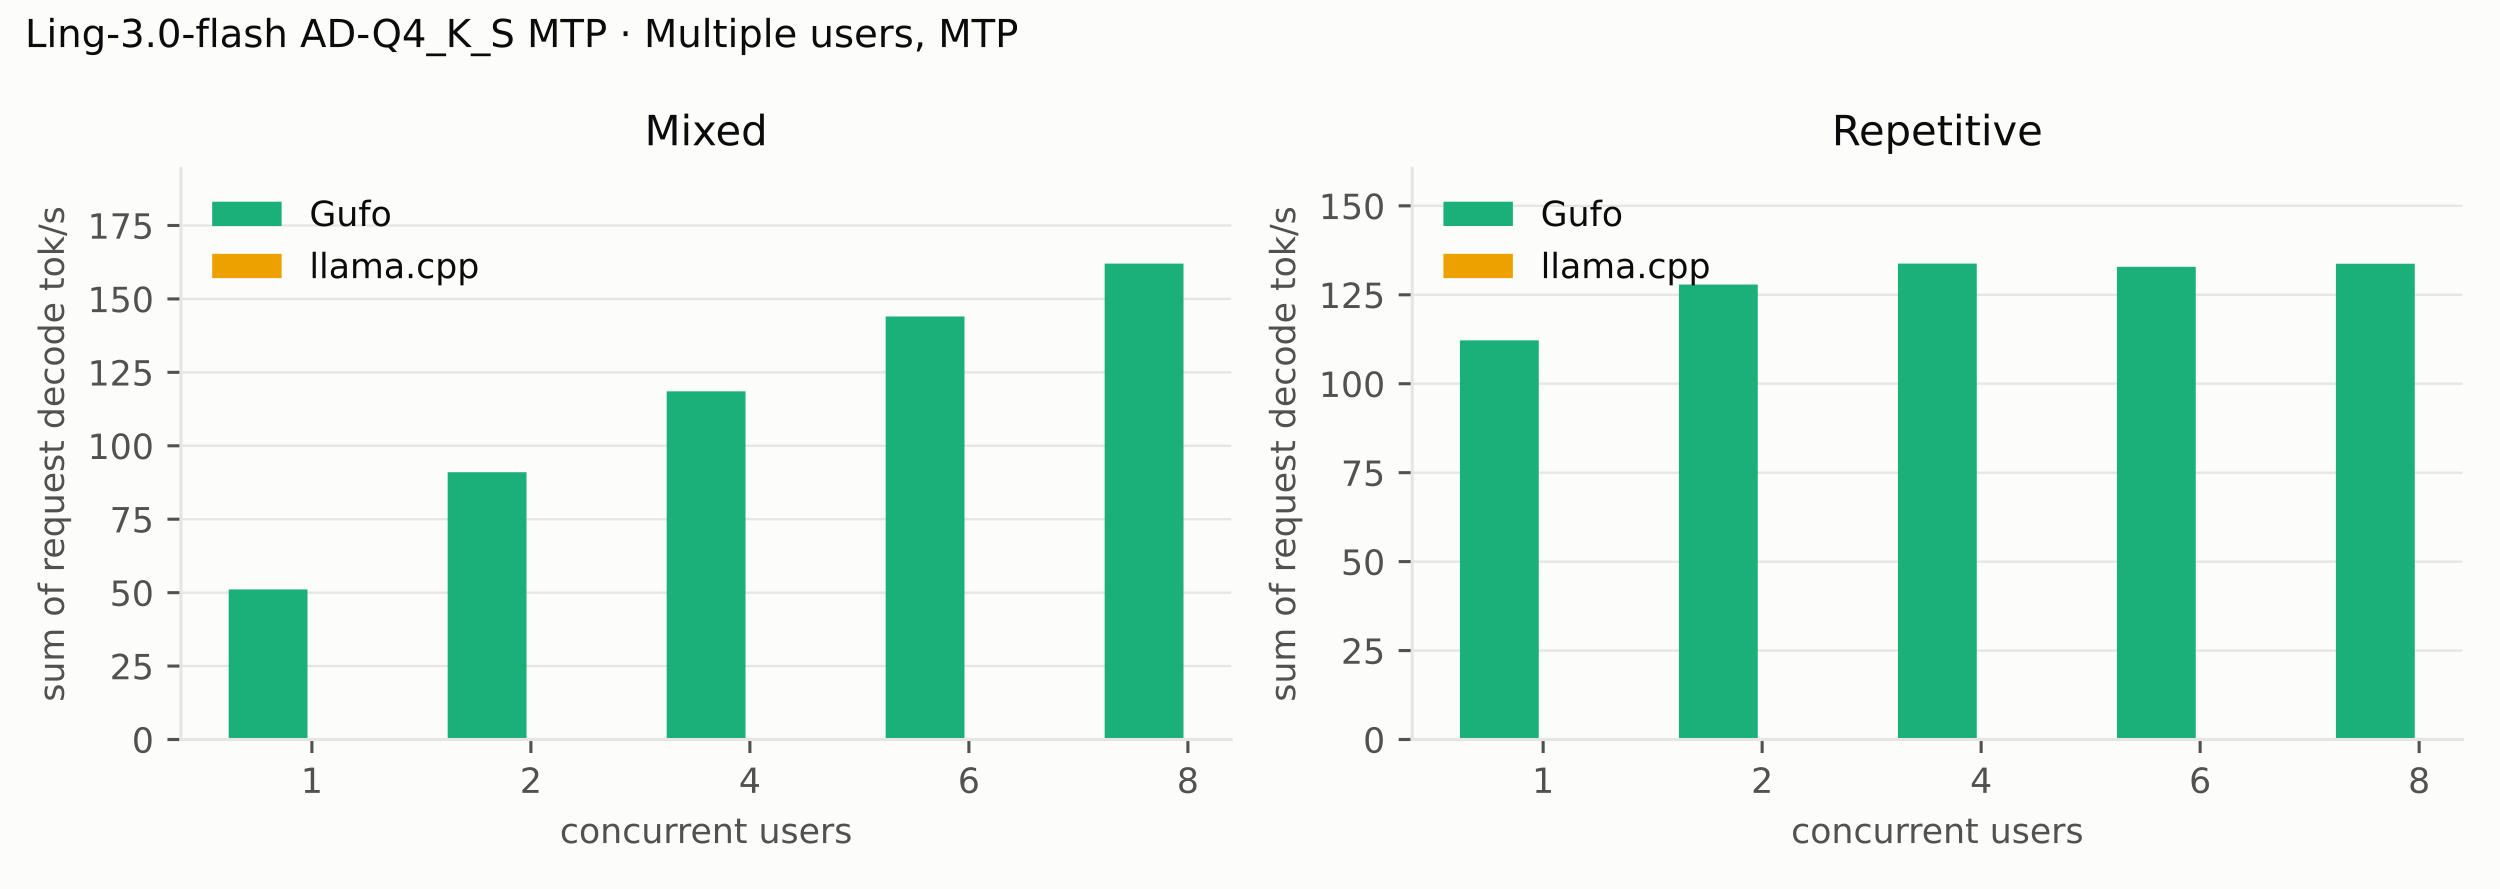
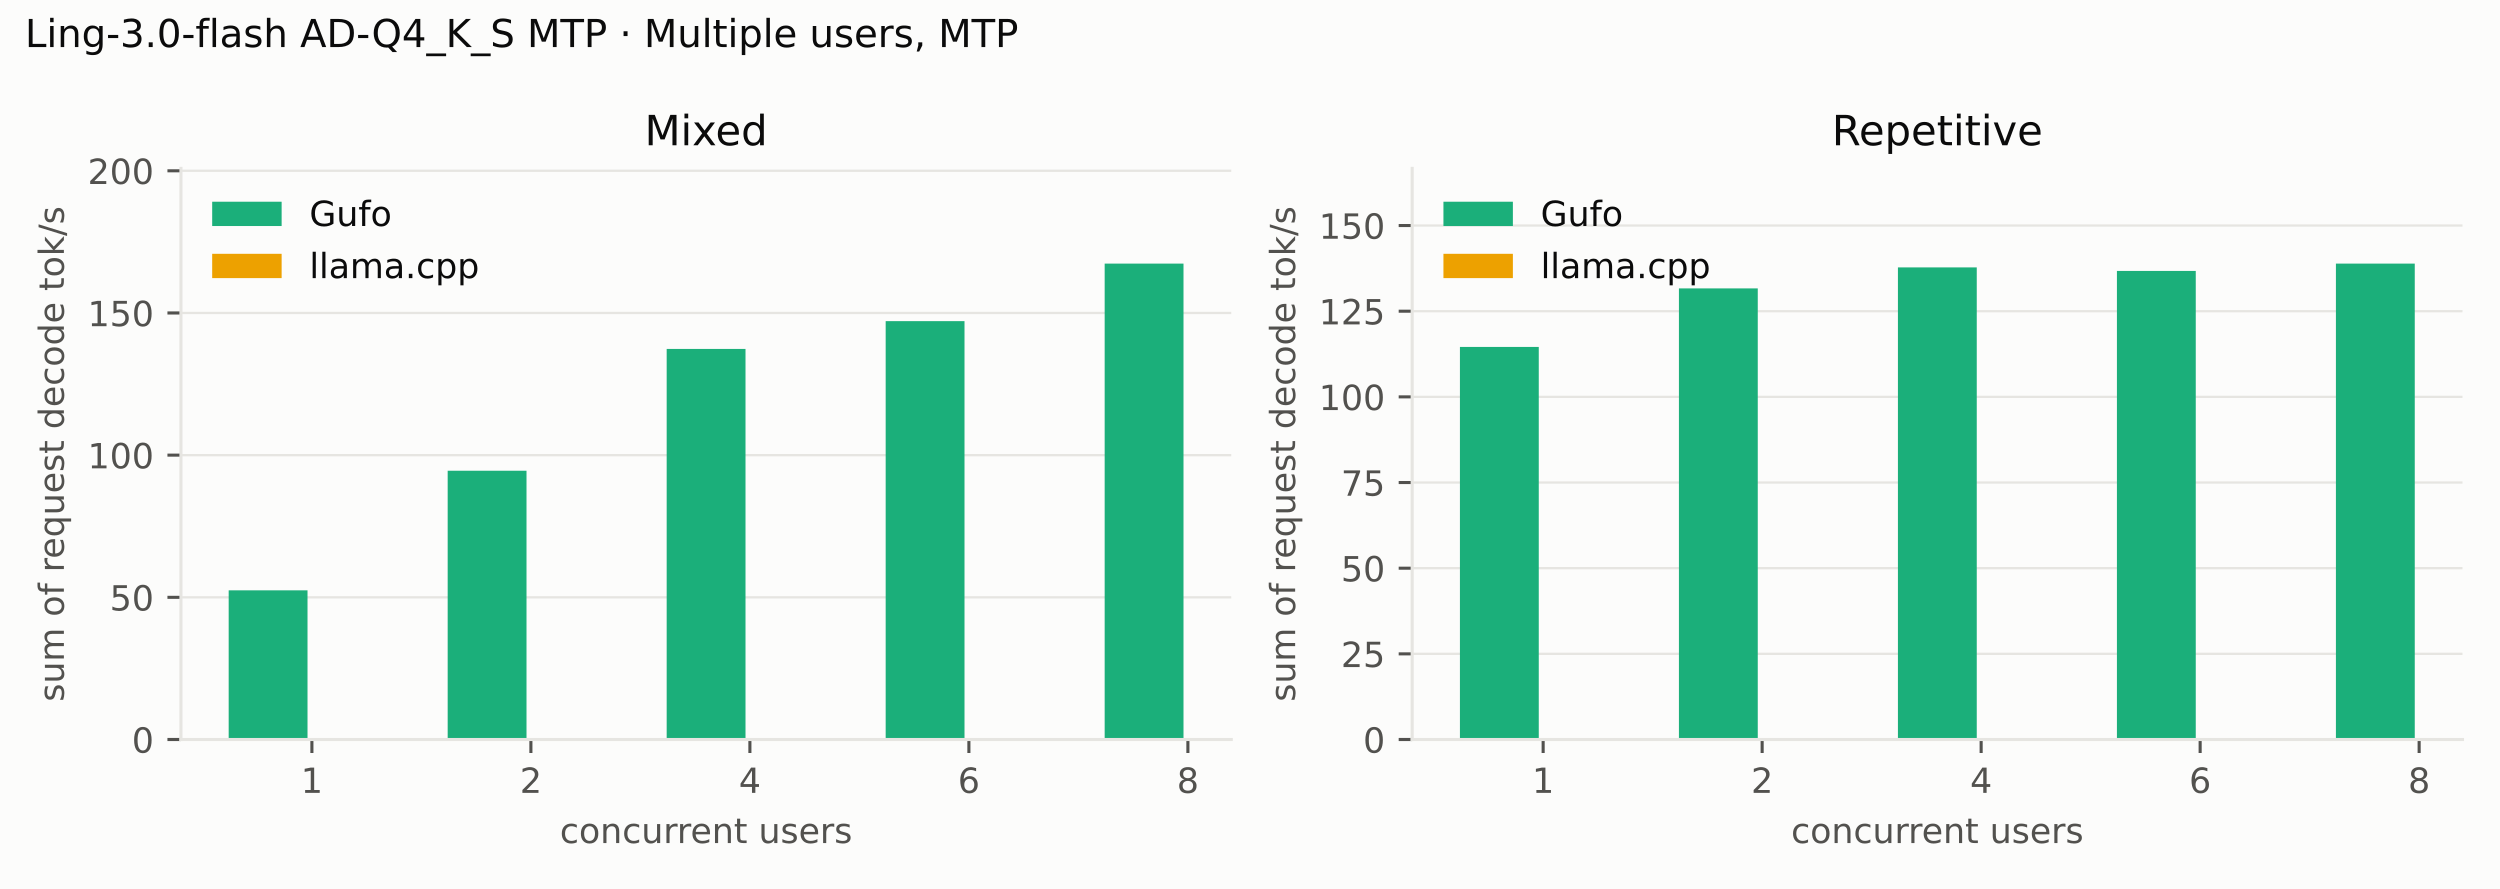
<svg xmlns="http://www.w3.org/2000/svg" xmlns:xlink="http://www.w3.org/1999/xlink" width="648pt" height="230.4pt" viewBox="0 0 648 230.4" version="1.1">
  <defs>
    <style type="text/css">*{stroke-linejoin: round; stroke-linecap: butt}</style>
  </defs>
  <g id="figure_1">
    <g id="patch_1">
      <path d="M 0 230.4 L 648 230.4 L 648 0 L 0 0 z " style="fill: #fcfcfb" />
    </g>
    <g id="axes_1">
      <g id="patch_2">
        <path d="M 46.899 191.68 L 319.14 191.68 L 319.14 43.647 L 46.899 43.647 z " style="fill: #fcfcfb" />
      </g>
      <g id="matplotlib.axis_1">
        <g id="xtick_1">
          <g id="line2d_1">
            <defs>
              <path id="m1ebf051f68" d="M 0 0 L 0 3.5 " style="stroke: #52514e; stroke-width: 0.8" />
            </defs>
            <g>
              <use xlink:href="#m1ebf051f68" x="80.844" y="191.68" style="fill: #52514e; stroke: #52514e; stroke-width: 0.8" />
            </g>
          </g>
          <g id="text_1">
            <text style="font-size: 9px; font-family: 'DejaVu Sans', 'Bitstream Vera Sans', 'Computer Modern Sans Serif', 'Lucida Grande', 'Verdana', 'Geneva', 'Lucid', 'Arial', 'Helvetica', 'Avant Garde', sans-serif; text-anchor: middle; fill: #52514e" x="80.844" y="205.518" transform="rotate(-0 80.84437 205.5179)">1</text>
          </g>
        </g>
        <g id="xtick_2">
          <g id="line2d_2">
            <g>
              <use xlink:href="#m1ebf051f68" x="137.608" y="191.68" style="fill: #52514e; stroke: #52514e; stroke-width: 0.8" />
            </g>
          </g>
          <g id="text_2">
            <text style="font-size: 9px; font-family: 'DejaVu Sans', 'Bitstream Vera Sans', 'Computer Modern Sans Serif', 'Lucida Grande', 'Verdana', 'Geneva', 'Lucid', 'Arial', 'Helvetica', 'Avant Garde', sans-serif; text-anchor: middle; fill: #52514e" x="137.608" y="205.518" transform="rotate(-0 137.6085 205.5179)">2</text>
          </g>
        </g>
        <g id="xtick_3">
          <g id="line2d_3">
            <g>
              <use xlink:href="#m1ebf051f68" x="194.373" y="191.68" style="fill: #52514e; stroke: #52514e; stroke-width: 0.8" />
            </g>
          </g>
          <g id="text_3">
            <text style="font-size: 9px; font-family: 'DejaVu Sans', 'Bitstream Vera Sans', 'Computer Modern Sans Serif', 'Lucida Grande', 'Verdana', 'Geneva', 'Lucid', 'Arial', 'Helvetica', 'Avant Garde', sans-serif; text-anchor: middle; fill: #52514e" x="194.373" y="205.518" transform="rotate(-0 194.3725 205.5179)">4</text>
          </g>
        </g>
        <g id="xtick_4">
          <g id="line2d_4">
            <g>
              <use xlink:href="#m1ebf051f68" x="251.137" y="191.68" style="fill: #52514e; stroke: #52514e; stroke-width: 0.8" />
            </g>
          </g>
          <g id="text_4">
            <text style="font-size: 9px; font-family: 'DejaVu Sans', 'Bitstream Vera Sans', 'Computer Modern Sans Serif', 'Lucida Grande', 'Verdana', 'Geneva', 'Lucid', 'Arial', 'Helvetica', 'Avant Garde', sans-serif; text-anchor: middle; fill: #52514e" x="251.137" y="205.518" transform="rotate(-0 251.1366 205.5179)">6</text>
          </g>
        </g>
        <g id="xtick_5">
          <g id="line2d_5">
            <g>
              <use xlink:href="#m1ebf051f68" x="307.901" y="191.68" style="fill: #52514e; stroke: #52514e; stroke-width: 0.8" />
            </g>
          </g>
          <g id="text_5">
            <text style="font-size: 9px; font-family: 'DejaVu Sans', 'Bitstream Vera Sans', 'Computer Modern Sans Serif', 'Lucida Grande', 'Verdana', 'Geneva', 'Lucid', 'Arial', 'Helvetica', 'Avant Garde', sans-serif; text-anchor: middle; fill: #52514e" x="307.901" y="205.518" transform="rotate(-0 307.9007 205.5179)">8</text>
          </g>
        </g>
        <g id="text_6">
          <text style="font-size: 9px; font-family: 'DejaVu Sans', 'Bitstream Vera Sans', 'Computer Modern Sans Serif', 'Lucida Grande', 'Verdana', 'Geneva', 'Lucid', 'Arial', 'Helvetica', 'Avant Garde', sans-serif; text-anchor: middle; fill: #52514e" x="183.02" y="218.518" transform="rotate(-0 183.0197 218.5179)">concurrent users</text>
        </g>
      </g>
      <g id="matplotlib.axis_2">
        <g id="ytick_1">
          <g id="line2d_6">
            <path d="M 46.899 191.68 L 319.14 191.68 " clip-path="url(#p1bdd1d52e2)" style="fill: none; stroke: #e6e5e1; stroke-width: 0.6; stroke-linecap: square" />
          </g>
          <g id="line2d_7">
            <defs>
              <path id="m680e5b1e24" d="M 0 0 L -3.5 0 " style="stroke: #52514e; stroke-width: 0.8" />
            </defs>
            <g>
              <use xlink:href="#m680e5b1e24" x="46.899" y="191.68" style="fill: #52514e; stroke: #52514e; stroke-width: 0.8" />
            </g>
          </g>
          <g id="text_7">
            <text style="font-size: 9px; font-family: 'DejaVu Sans', 'Bitstream Vera Sans', 'Computer Modern Sans Serif', 'Lucida Grande', 'Verdana', 'Geneva', 'Lucid', 'Arial', 'Helvetica', 'Avant Garde', sans-serif; text-anchor: end; fill: #52514e" x="39.899" y="195.099" transform="rotate(-0 39.89945 195.0989)">0</text>
          </g>
        </g>
        <g id="ytick_2">
          <g id="line2d_8">
-             <path d="M 46.899 172.646 L 319.14 172.646 " clip-path="url(#p1bdd1d52e2)" style="fill: none; stroke: #e6e5e1; stroke-width: 0.6; stroke-linecap: square" />
+             <path d="M 46.899 154.827 L 319.14 154.827 " clip-path="url(#p1bdd1d52e2)" style="fill: none; stroke: #e6e5e1; stroke-width: 0.6; stroke-linecap: square" />
          </g>
          <g id="line2d_9">
            <g>
-               <use xlink:href="#m680e5b1e24" x="46.899" y="172.646" style="fill: #52514e; stroke: #52514e; stroke-width: 0.8" />
+               <use xlink:href="#m680e5b1e24" x="46.899" y="154.827" style="fill: #52514e; stroke: #52514e; stroke-width: 0.8" />
            </g>
          </g>
          <g id="text_8">
-             <text style="font-size: 9px; font-family: 'DejaVu Sans', 'Bitstream Vera Sans', 'Computer Modern Sans Serif', 'Lucida Grande', 'Verdana', 'Geneva', 'Lucid', 'Arial', 'Helvetica', 'Avant Garde', sans-serif; text-anchor: end; fill: #52514e" x="39.899" y="176.065" transform="rotate(-0 39.89945 176.0653)">25</text>
+             <text style="font-size: 9px; font-family: 'DejaVu Sans', 'Bitstream Vera Sans', 'Computer Modern Sans Serif', 'Lucida Grande', 'Verdana', 'Geneva', 'Lucid', 'Arial', 'Helvetica', 'Avant Garde', sans-serif; text-anchor: end; fill: #52514e" x="39.899" y="158.246" transform="rotate(-0 39.89945 158.2462)">50</text>
          </g>
        </g>
        <g id="ytick_3">
          <g id="line2d_10">
-             <path d="M 46.899 153.613 L 319.14 153.613 " clip-path="url(#p1bdd1d52e2)" style="fill: none; stroke: #e6e5e1; stroke-width: 0.6; stroke-linecap: square" />
+             <path d="M 46.899 117.975 L 319.14 117.975 " clip-path="url(#p1bdd1d52e2)" style="fill: none; stroke: #e6e5e1; stroke-width: 0.6; stroke-linecap: square" />
          </g>
          <g id="line2d_11">
            <g>
-               <use xlink:href="#m680e5b1e24" x="46.899" y="153.613" style="fill: #52514e; stroke: #52514e; stroke-width: 0.8" />
+               <use xlink:href="#m680e5b1e24" x="46.899" y="117.975" style="fill: #52514e; stroke: #52514e; stroke-width: 0.8" />
            </g>
          </g>
          <g id="text_9">
-             <text style="font-size: 9px; font-family: 'DejaVu Sans', 'Bitstream Vera Sans', 'Computer Modern Sans Serif', 'Lucida Grande', 'Verdana', 'Geneva', 'Lucid', 'Arial', 'Helvetica', 'Avant Garde', sans-serif; text-anchor: end; fill: #52514e" x="39.899" y="157.032" transform="rotate(-0 39.89945 157.0317)">50</text>
+             <text style="font-size: 9px; font-family: 'DejaVu Sans', 'Bitstream Vera Sans', 'Computer Modern Sans Serif', 'Lucida Grande', 'Verdana', 'Geneva', 'Lucid', 'Arial', 'Helvetica', 'Avant Garde', sans-serif; text-anchor: end; fill: #52514e" x="39.899" y="121.394" transform="rotate(-0 39.89945 121.3935)">100</text>
          </g>
        </g>
        <g id="ytick_4">
          <g id="line2d_12">
-             <path d="M 46.899 134.579 L 319.14 134.579 " clip-path="url(#p1bdd1d52e2)" style="fill: none; stroke: #e6e5e1; stroke-width: 0.6; stroke-linecap: square" />
+             <path d="M 46.899 81.122 L 319.14 81.122 " clip-path="url(#p1bdd1d52e2)" style="fill: none; stroke: #e6e5e1; stroke-width: 0.6; stroke-linecap: square" />
          </g>
          <g id="line2d_13">
            <g>
-               <use xlink:href="#m680e5b1e24" x="46.899" y="134.579" style="fill: #52514e; stroke: #52514e; stroke-width: 0.8" />
+               <use xlink:href="#m680e5b1e24" x="46.899" y="81.122" style="fill: #52514e; stroke: #52514e; stroke-width: 0.8" />
            </g>
          </g>
          <g id="text_10">
-             <text style="font-size: 9px; font-family: 'DejaVu Sans', 'Bitstream Vera Sans', 'Computer Modern Sans Serif', 'Lucida Grande', 'Verdana', 'Geneva', 'Lucid', 'Arial', 'Helvetica', 'Avant Garde', sans-serif; text-anchor: end; fill: #52514e" x="39.899" y="137.998" transform="rotate(-0 39.89945 137.9981)">75</text>
+             <text style="font-size: 9px; font-family: 'DejaVu Sans', 'Bitstream Vera Sans', 'Computer Modern Sans Serif', 'Lucida Grande', 'Verdana', 'Geneva', 'Lucid', 'Arial', 'Helvetica', 'Avant Garde', sans-serif; text-anchor: end; fill: #52514e" x="39.899" y="84.541" transform="rotate(-0 39.89945 84.54082)">150</text>
          </g>
        </g>
        <g id="ytick_5">
          <g id="line2d_14">
-             <path d="M 46.899 115.545 L 319.14 115.545 " clip-path="url(#p1bdd1d52e2)" style="fill: none; stroke: #e6e5e1; stroke-width: 0.6; stroke-linecap: square" />
+             <path d="M 46.899 44.269 L 319.14 44.269 " clip-path="url(#p1bdd1d52e2)" style="fill: none; stroke: #e6e5e1; stroke-width: 0.6; stroke-linecap: square" />
          </g>
          <g id="line2d_15">
            <g>
-               <use xlink:href="#m680e5b1e24" x="46.899" y="115.545" style="fill: #52514e; stroke: #52514e; stroke-width: 0.8" />
+               <use xlink:href="#m680e5b1e24" x="46.899" y="44.269" style="fill: #52514e; stroke: #52514e; stroke-width: 0.8" />
            </g>
          </g>
          <g id="text_11">
-             <text style="font-size: 9px; font-family: 'DejaVu Sans', 'Bitstream Vera Sans', 'Computer Modern Sans Serif', 'Lucida Grande', 'Verdana', 'Geneva', 'Lucid', 'Arial', 'Helvetica', 'Avant Garde', sans-serif; text-anchor: end; fill: #52514e" x="39.899" y="118.964" transform="rotate(-0 39.89945 118.9644)">100</text>
-           </g>
-         </g>
-         <g id="ytick_6">
-           <g id="line2d_16">
-             <path d="M 46.899 96.512 L 319.14 96.512 " clip-path="url(#p1bdd1d52e2)" style="fill: none; stroke: #e6e5e1; stroke-width: 0.6; stroke-linecap: square" />
-           </g>
-           <g id="line2d_17">
-             <g>
-               <use xlink:href="#m680e5b1e24" x="46.899" y="96.512" style="fill: #52514e; stroke: #52514e; stroke-width: 0.8" />
-             </g>
-           </g>
-           <g id="text_12">
-             <text style="font-size: 9px; font-family: 'DejaVu Sans', 'Bitstream Vera Sans', 'Computer Modern Sans Serif', 'Lucida Grande', 'Verdana', 'Geneva', 'Lucid', 'Arial', 'Helvetica', 'Avant Garde', sans-serif; text-anchor: end; fill: #52514e" x="39.899" y="99.931" transform="rotate(-0 39.89945 99.9308)">125</text>
-           </g>
-         </g>
-         <g id="ytick_7">
-           <g id="line2d_18">
-             <path d="M 46.899 77.478 L 319.14 77.478 " clip-path="url(#p1bdd1d52e2)" style="fill: none; stroke: #e6e5e1; stroke-width: 0.6; stroke-linecap: square" />
-           </g>
-           <g id="line2d_19">
-             <g>
-               <use xlink:href="#m680e5b1e24" x="46.899" y="77.478" style="fill: #52514e; stroke: #52514e; stroke-width: 0.8" />
-             </g>
-           </g>
-           <g id="text_13">
-             <text style="font-size: 9px; font-family: 'DejaVu Sans', 'Bitstream Vera Sans', 'Computer Modern Sans Serif', 'Lucida Grande', 'Verdana', 'Geneva', 'Lucid', 'Arial', 'Helvetica', 'Avant Garde', sans-serif; text-anchor: end; fill: #52514e" x="39.899" y="80.897" transform="rotate(-0 39.89945 80.89717)">150</text>
-           </g>
-         </g>
-         <g id="ytick_8">
-           <g id="line2d_20">
-             <path d="M 46.899 58.445 L 319.14 58.445 " clip-path="url(#p1bdd1d52e2)" style="fill: none; stroke: #e6e5e1; stroke-width: 0.6; stroke-linecap: square" />
-           </g>
-           <g id="line2d_21">
-             <g>
-               <use xlink:href="#m680e5b1e24" x="46.899" y="58.445" style="fill: #52514e; stroke: #52514e; stroke-width: 0.8" />
-             </g>
-           </g>
-           <g id="text_14">
-             <text style="font-size: 9px; font-family: 'DejaVu Sans', 'Bitstream Vera Sans', 'Computer Modern Sans Serif', 'Lucida Grande', 'Verdana', 'Geneva', 'Lucid', 'Arial', 'Helvetica', 'Avant Garde', sans-serif; text-anchor: end; fill: #52514e" x="39.899" y="61.864" transform="rotate(-0 39.89945 61.86354)">175</text>
-           </g>
-         </g>
-         <g id="text_15">
+             <text style="font-size: 9px; font-family: 'DejaVu Sans', 'Bitstream Vera Sans', 'Computer Modern Sans Serif', 'Lucida Grande', 'Verdana', 'Geneva', 'Lucid', 'Arial', 'Helvetica', 'Avant Garde', sans-serif; text-anchor: end; fill: #52514e" x="39.899" y="47.688" transform="rotate(-0 39.89945 47.68811)">200</text>
+           </g>
+         </g>
+         <g id="text_12">
          <text style="font-size: 9px; font-family: 'DejaVu Sans', 'Bitstream Vera Sans', 'Computer Modern Sans Serif', 'Lucida Grande', 'Verdana', 'Geneva', 'Lucid', 'Arial', 'Helvetica', 'Avant Garde', sans-serif; text-anchor: middle; fill: #52514e" x="16.559" y="117.664" transform="rotate(-90 16.55859 117.6635)">sum of request decode tok/s</text>
        </g>
      </g>
      <g id="patch_3">
-         <path d="M 59.274 191.68 L 79.709 191.68 L 79.709 152.775 L 59.274 152.775 z " clip-path="url(#p1bdd1d52e2)" style="fill: #1baf7a" />
+         <path d="M 59.274 191.68 L 79.709 191.68 L 79.709 153.007 L 59.274 153.007 z " clip-path="url(#p1bdd1d52e2)" style="fill: #1baf7a" />
      </g>
      <g id="patch_4">
-         <path d="M 116.038 191.68 L 136.473 191.68 L 136.473 122.39 L 116.038 122.39 z " clip-path="url(#p1bdd1d52e2)" style="fill: #1baf7a" />
+         <path d="M 116.038 191.68 L 136.473 191.68 L 136.473 122.006 L 116.038 122.006 z " clip-path="url(#p1bdd1d52e2)" style="fill: #1baf7a" />
      </g>
      <g id="patch_5">
-         <path d="M 172.802 191.68 L 193.237 191.68 L 193.237 101.438 L 172.802 101.438 z " clip-path="url(#p1bdd1d52e2)" style="fill: #1baf7a" />
+         <path d="M 172.802 191.68 L 193.237 191.68 L 193.237 90.438 L 172.802 90.438 z " clip-path="url(#p1bdd1d52e2)" style="fill: #1baf7a" />
      </g>
      <g id="patch_6">
-         <path d="M 229.566 191.68 L 250.001 191.68 L 250.001 82.023 L 229.566 82.023 z " clip-path="url(#p1bdd1d52e2)" style="fill: #1baf7a" />
+         <path d="M 229.566 191.68 L 250.001 191.68 L 250.001 83.237 L 229.566 83.237 z " clip-path="url(#p1bdd1d52e2)" style="fill: #1baf7a" />
      </g>
      <g id="patch_7">
        <path d="M 286.33 191.68 L 306.765 191.68 L 306.765 68.319 L 286.33 68.319 z " clip-path="url(#p1bdd1d52e2)" style="fill: #1baf7a" />
      </g>
      <g id="patch_8">
        <path d="M 0 0 z " clip-path="url(#p1bdd1d52e2)" style="fill: #eda100" />
      </g>
      <g id="patch_9">
        <path d="M 0 0 z " clip-path="url(#p1bdd1d52e2)" style="fill: #eda100" />
      </g>
      <g id="patch_10">
        <path d="M 0 0 z " clip-path="url(#p1bdd1d52e2)" style="fill: #eda100" />
      </g>
      <g id="patch_11">
        <path d="M 0 0 z " clip-path="url(#p1bdd1d52e2)" style="fill: #eda100" />
      </g>
      <g id="patch_12">
        <path d="M 0 0 z " clip-path="url(#p1bdd1d52e2)" style="fill: #eda100" />
      </g>
      <g id="patch_13">
        <path d="M 46.899 191.68 L 46.899 43.647 " style="fill: none; stroke: #e6e5e1; stroke-width: 0.8; stroke-linejoin: miter; stroke-linecap: square" />
      </g>
      <g id="patch_14">
        <path d="M 46.899 191.68 L 319.14 191.68 " style="fill: none; stroke: #e6e5e1; stroke-width: 0.8; stroke-linejoin: miter; stroke-linecap: square" />
      </g>
-       <g id="text_16">
+       <g id="text_13">
        <text style="font-size: 10.8px; font-family: 'DejaVu Sans', 'Bitstream Vera Sans', 'Computer Modern Sans Serif', 'Lucida Grande', 'Verdana', 'Geneva', 'Lucid', 'Arial', 'Helvetica', 'Avant Garde', sans-serif; text-anchor: middle; fill: #0b0b0b" x="183.02" y="37.647" transform="rotate(-0 183.0197 37.64709)">Mixed</text>
      </g>
      <g id="legend_1">
        <g id="patch_15">
          <path d="M 54.999 58.586 L 72.999 58.586 L 72.999 52.286 L 54.999 52.286 z " style="fill: #1baf7a" />
        </g>
-         <g id="text_17">
+         <g id="text_14">
          <text style="font-size: 9px; font-family: 'DejaVu Sans', 'Bitstream Vera Sans', 'Computer Modern Sans Serif', 'Lucida Grande', 'Verdana', 'Geneva', 'Lucid', 'Arial', 'Helvetica', 'Avant Garde', sans-serif; text-anchor: start; fill: #0b0b0b" x="80.199" y="58.586" transform="rotate(-0 80.19945 58.58569)">Gufo</text>
        </g>
        <g id="patch_16">
          <path d="M 54.999 72.086 L 72.999 72.086 L 72.999 65.786 L 54.999 65.786 z " style="fill: #eda100" />
        </g>
-         <g id="text_18">
+         <g id="text_15">
          <text style="font-size: 9px; font-family: 'DejaVu Sans', 'Bitstream Vera Sans', 'Computer Modern Sans Serif', 'Lucida Grande', 'Verdana', 'Geneva', 'Lucid', 'Arial', 'Helvetica', 'Avant Garde', sans-serif; text-anchor: start; fill: #0b0b0b" x="80.199" y="72.086" transform="rotate(-0 80.19945 72.08639)">llama.cpp</text>
        </g>
      </g>
    </g>
    <g id="axes_2">
      <g id="patch_17">
        <path d="M 366.039 191.68 L 638.28 191.68 L 638.28 43.647 L 366.039 43.647 z " style="fill: #fcfcfb" />
      </g>
      <g id="matplotlib.axis_3">
        <g id="xtick_6">
+           <g id="line2d_16">
+             <g>
+               <use xlink:href="#m1ebf051f68" x="399.984" y="191.68" style="fill: #52514e; stroke: #52514e; stroke-width: 0.8" />
+             </g>
+           </g>
+           <g id="text_16">
+             <text style="font-size: 9px; font-family: 'DejaVu Sans', 'Bitstream Vera Sans', 'Computer Modern Sans Serif', 'Lucida Grande', 'Verdana', 'Geneva', 'Lucid', 'Arial', 'Helvetica', 'Avant Garde', sans-serif; text-anchor: middle; fill: #52514e" x="399.984" y="205.518" transform="rotate(-0 399.9844 205.5179)">1</text>
+           </g>
+         </g>
+         <g id="xtick_7">
+           <g id="line2d_17">
+             <g>
+               <use xlink:href="#m1ebf051f68" x="456.748" y="191.68" style="fill: #52514e; stroke: #52514e; stroke-width: 0.8" />
+             </g>
+           </g>
+           <g id="text_17">
+             <text style="font-size: 9px; font-family: 'DejaVu Sans', 'Bitstream Vera Sans', 'Computer Modern Sans Serif', 'Lucida Grande', 'Verdana', 'Geneva', 'Lucid', 'Arial', 'Helvetica', 'Avant Garde', sans-serif; text-anchor: middle; fill: #52514e" x="456.748" y="205.518" transform="rotate(-0 456.7485 205.5179)">2</text>
+           </g>
+         </g>
+         <g id="xtick_8">
+           <g id="line2d_18">
+             <g>
+               <use xlink:href="#m1ebf051f68" x="513.513" y="191.68" style="fill: #52514e; stroke: #52514e; stroke-width: 0.8" />
+             </g>
+           </g>
+           <g id="text_18">
+             <text style="font-size: 9px; font-family: 'DejaVu Sans', 'Bitstream Vera Sans', 'Computer Modern Sans Serif', 'Lucida Grande', 'Verdana', 'Geneva', 'Lucid', 'Arial', 'Helvetica', 'Avant Garde', sans-serif; text-anchor: middle; fill: #52514e" x="513.513" y="205.518" transform="rotate(-0 513.5125 205.5179)">4</text>
+           </g>
+         </g>
+         <g id="xtick_9">
+           <g id="line2d_19">
+             <g>
+               <use xlink:href="#m1ebf051f68" x="570.277" y="191.68" style="fill: #52514e; stroke: #52514e; stroke-width: 0.8" />
+             </g>
+           </g>
+           <g id="text_19">
+             <text style="font-size: 9px; font-family: 'DejaVu Sans', 'Bitstream Vera Sans', 'Computer Modern Sans Serif', 'Lucida Grande', 'Verdana', 'Geneva', 'Lucid', 'Arial', 'Helvetica', 'Avant Garde', sans-serif; text-anchor: middle; fill: #52514e" x="570.277" y="205.518" transform="rotate(-0 570.2766 205.5179)">6</text>
+           </g>
+         </g>
+         <g id="xtick_10">
+           <g id="line2d_20">
+             <g>
+               <use xlink:href="#m1ebf051f68" x="627.041" y="191.68" style="fill: #52514e; stroke: #52514e; stroke-width: 0.8" />
+             </g>
+           </g>
+           <g id="text_20">
+             <text style="font-size: 9px; font-family: 'DejaVu Sans', 'Bitstream Vera Sans', 'Computer Modern Sans Serif', 'Lucida Grande', 'Verdana', 'Geneva', 'Lucid', 'Arial', 'Helvetica', 'Avant Garde', sans-serif; text-anchor: middle; fill: #52514e" x="627.041" y="205.518" transform="rotate(-0 627.0407 205.5179)">8</text>
+           </g>
+         </g>
+         <g id="text_21">
+           <text style="font-size: 9px; font-family: 'DejaVu Sans', 'Bitstream Vera Sans', 'Computer Modern Sans Serif', 'Lucida Grande', 'Verdana', 'Geneva', 'Lucid', 'Arial', 'Helvetica', 'Avant Garde', sans-serif; text-anchor: middle; fill: #52514e" x="502.16" y="218.518" transform="rotate(-0 502.1597 218.5179)">concurrent users</text>
+         </g>
+       </g>
+       <g id="matplotlib.axis_4">
+         <g id="ytick_6">
+           <g id="line2d_21">
+             <path d="M 366.039 191.68 L 638.28 191.68 " clip-path="url(#pbed3e39741)" style="fill: none; stroke: #e6e5e1; stroke-width: 0.6; stroke-linecap: square" />
+           </g>
          <g id="line2d_22">
            <g>
-               <use xlink:href="#m1ebf051f68" x="399.984" y="191.68" style="fill: #52514e; stroke: #52514e; stroke-width: 0.8" />
-             </g>
-           </g>
-           <g id="text_19">
-             <text style="font-size: 9px; font-family: 'DejaVu Sans', 'Bitstream Vera Sans', 'Computer Modern Sans Serif', 'Lucida Grande', 'Verdana', 'Geneva', 'Lucid', 'Arial', 'Helvetica', 'Avant Garde', sans-serif; text-anchor: middle; fill: #52514e" x="399.984" y="205.518" transform="rotate(-0 399.9844 205.5179)">1</text>
-           </g>
-         </g>
-         <g id="xtick_7">
+               <use xlink:href="#m680e5b1e24" x="366.039" y="191.68" style="fill: #52514e; stroke: #52514e; stroke-width: 0.8" />
+             </g>
+           </g>
+           <g id="text_22">
+             <text style="font-size: 9px; font-family: 'DejaVu Sans', 'Bitstream Vera Sans', 'Computer Modern Sans Serif', 'Lucida Grande', 'Verdana', 'Geneva', 'Lucid', 'Arial', 'Helvetica', 'Avant Garde', sans-serif; text-anchor: end; fill: #52514e" x="359.039" y="195.099" transform="rotate(-0 359.0395 195.0989)">0</text>
+           </g>
+         </g>
+         <g id="ytick_7">
          <g id="line2d_23">
-             <g>
-               <use xlink:href="#m1ebf051f68" x="456.748" y="191.68" style="fill: #52514e; stroke: #52514e; stroke-width: 0.8" />
-             </g>
-           </g>
-           <g id="text_20">
-             <text style="font-size: 9px; font-family: 'DejaVu Sans', 'Bitstream Vera Sans', 'Computer Modern Sans Serif', 'Lucida Grande', 'Verdana', 'Geneva', 'Lucid', 'Arial', 'Helvetica', 'Avant Garde', sans-serif; text-anchor: middle; fill: #52514e" x="456.748" y="205.518" transform="rotate(-0 456.7485 205.5179)">2</text>
-           </g>
-         </g>
-         <g id="xtick_8">
+             <path d="M 366.039 169.477 L 638.28 169.477 " clip-path="url(#pbed3e39741)" style="fill: none; stroke: #e6e5e1; stroke-width: 0.6; stroke-linecap: square" />
+           </g>
          <g id="line2d_24">
            <g>
-               <use xlink:href="#m1ebf051f68" x="513.513" y="191.68" style="fill: #52514e; stroke: #52514e; stroke-width: 0.8" />
-             </g>
-           </g>
-           <g id="text_21">
-             <text style="font-size: 9px; font-family: 'DejaVu Sans', 'Bitstream Vera Sans', 'Computer Modern Sans Serif', 'Lucida Grande', 'Verdana', 'Geneva', 'Lucid', 'Arial', 'Helvetica', 'Avant Garde', sans-serif; text-anchor: middle; fill: #52514e" x="513.513" y="205.518" transform="rotate(-0 513.5125 205.5179)">4</text>
-           </g>
-         </g>
-         <g id="xtick_9">
+               <use xlink:href="#m680e5b1e24" x="366.039" y="169.477" style="fill: #52514e; stroke: #52514e; stroke-width: 0.8" />
+             </g>
+           </g>
+           <g id="text_23">
+             <text style="font-size: 9px; font-family: 'DejaVu Sans', 'Bitstream Vera Sans', 'Computer Modern Sans Serif', 'Lucida Grande', 'Verdana', 'Geneva', 'Lucid', 'Arial', 'Helvetica', 'Avant Garde', sans-serif; text-anchor: end; fill: #52514e" x="359.039" y="172.896" transform="rotate(-0 359.0395 172.8958)">25</text>
+           </g>
+         </g>
+         <g id="ytick_8">
          <g id="line2d_25">
-             <g>
-               <use xlink:href="#m1ebf051f68" x="570.277" y="191.68" style="fill: #52514e; stroke: #52514e; stroke-width: 0.8" />
-             </g>
-           </g>
-           <g id="text_22">
-             <text style="font-size: 9px; font-family: 'DejaVu Sans', 'Bitstream Vera Sans', 'Computer Modern Sans Serif', 'Lucida Grande', 'Verdana', 'Geneva', 'Lucid', 'Arial', 'Helvetica', 'Avant Garde', sans-serif; text-anchor: middle; fill: #52514e" x="570.277" y="205.518" transform="rotate(-0 570.2766 205.5179)">6</text>
-           </g>
-         </g>
-         <g id="xtick_10">
+             <path d="M 366.039 147.274 L 638.28 147.274 " clip-path="url(#pbed3e39741)" style="fill: none; stroke: #e6e5e1; stroke-width: 0.6; stroke-linecap: square" />
+           </g>
          <g id="line2d_26">
            <g>
-               <use xlink:href="#m1ebf051f68" x="627.041" y="191.68" style="fill: #52514e; stroke: #52514e; stroke-width: 0.8" />
-             </g>
-           </g>
-           <g id="text_23">
-             <text style="font-size: 9px; font-family: 'DejaVu Sans', 'Bitstream Vera Sans', 'Computer Modern Sans Serif', 'Lucida Grande', 'Verdana', 'Geneva', 'Lucid', 'Arial', 'Helvetica', 'Avant Garde', sans-serif; text-anchor: middle; fill: #52514e" x="627.041" y="205.518" transform="rotate(-0 627.0407 205.5179)">8</text>
-           </g>
-         </g>
-         <g id="text_24">
-           <text style="font-size: 9px; font-family: 'DejaVu Sans', 'Bitstream Vera Sans', 'Computer Modern Sans Serif', 'Lucida Grande', 'Verdana', 'Geneva', 'Lucid', 'Arial', 'Helvetica', 'Avant Garde', sans-serif; text-anchor: middle; fill: #52514e" x="502.16" y="218.518" transform="rotate(-0 502.1597 218.5179)">concurrent users</text>
-         </g>
-       </g>
-       <g id="matplotlib.axis_4">
+               <use xlink:href="#m680e5b1e24" x="366.039" y="147.274" style="fill: #52514e; stroke: #52514e; stroke-width: 0.8" />
+             </g>
+           </g>
+           <g id="text_24">
+             <text style="font-size: 9px; font-family: 'DejaVu Sans', 'Bitstream Vera Sans', 'Computer Modern Sans Serif', 'Lucida Grande', 'Verdana', 'Geneva', 'Lucid', 'Arial', 'Helvetica', 'Avant Garde', sans-serif; text-anchor: end; fill: #52514e" x="359.039" y="150.693" transform="rotate(-0 359.0395 150.6926)">50</text>
+           </g>
+         </g>
        <g id="ytick_9">
          <g id="line2d_27">
-             <path d="M 366.039 191.68 L 638.28 191.68 " clip-path="url(#pbed3e39741)" style="fill: none; stroke: #e6e5e1; stroke-width: 0.6; stroke-linecap: square" />
+             <path d="M 366.039 125.071 L 638.28 125.071 " clip-path="url(#pbed3e39741)" style="fill: none; stroke: #e6e5e1; stroke-width: 0.6; stroke-linecap: square" />
          </g>
          <g id="line2d_28">
            <g>
-               <use xlink:href="#m680e5b1e24" x="366.039" y="191.68" style="fill: #52514e; stroke: #52514e; stroke-width: 0.8" />
+               <use xlink:href="#m680e5b1e24" x="366.039" y="125.071" style="fill: #52514e; stroke: #52514e; stroke-width: 0.8" />
            </g>
          </g>
          <g id="text_25">
-             <text style="font-size: 9px; font-family: 'DejaVu Sans', 'Bitstream Vera Sans', 'Computer Modern Sans Serif', 'Lucida Grande', 'Verdana', 'Geneva', 'Lucid', 'Arial', 'Helvetica', 'Avant Garde', sans-serif; text-anchor: end; fill: #52514e" x="359.039" y="195.099" transform="rotate(-0 359.0395 195.0989)">0</text>
+             <text style="font-size: 9px; font-family: 'DejaVu Sans', 'Bitstream Vera Sans', 'Computer Modern Sans Serif', 'Lucida Grande', 'Verdana', 'Geneva', 'Lucid', 'Arial', 'Helvetica', 'Avant Garde', sans-serif; text-anchor: end; fill: #52514e" x="359.039" y="128.489" transform="rotate(-0 359.0395 128.4895)">75</text>
          </g>
        </g>
        <g id="ytick_10">
          <g id="line2d_29">
-             <path d="M 366.039 168.625 L 638.28 168.625 " clip-path="url(#pbed3e39741)" style="fill: none; stroke: #e6e5e1; stroke-width: 0.6; stroke-linecap: square" />
+             <path d="M 366.039 102.867 L 638.28 102.867 " clip-path="url(#pbed3e39741)" style="fill: none; stroke: #e6e5e1; stroke-width: 0.6; stroke-linecap: square" />
          </g>
          <g id="line2d_30">
            <g>
-               <use xlink:href="#m680e5b1e24" x="366.039" y="168.625" style="fill: #52514e; stroke: #52514e; stroke-width: 0.8" />
+               <use xlink:href="#m680e5b1e24" x="366.039" y="102.867" style="fill: #52514e; stroke: #52514e; stroke-width: 0.8" />
            </g>
          </g>
          <g id="text_26">
-             <text style="font-size: 9px; font-family: 'DejaVu Sans', 'Bitstream Vera Sans', 'Computer Modern Sans Serif', 'Lucida Grande', 'Verdana', 'Geneva', 'Lucid', 'Arial', 'Helvetica', 'Avant Garde', sans-serif; text-anchor: end; fill: #52514e" x="359.039" y="172.044" transform="rotate(-0 359.0395 172.0443)">25</text>
+             <text style="font-size: 9px; font-family: 'DejaVu Sans', 'Bitstream Vera Sans', 'Computer Modern Sans Serif', 'Lucida Grande', 'Verdana', 'Geneva', 'Lucid', 'Arial', 'Helvetica', 'Avant Garde', sans-serif; text-anchor: end; fill: #52514e" x="359.039" y="106.286" transform="rotate(-0 359.0395 106.2863)">100</text>
          </g>
        </g>
        <g id="ytick_11">
          <g id="line2d_31">
-             <path d="M 366.039 145.571 L 638.28 145.571 " clip-path="url(#pbed3e39741)" style="fill: none; stroke: #e6e5e1; stroke-width: 0.6; stroke-linecap: square" />
+             <path d="M 366.039 80.664 L 638.28 80.664 " clip-path="url(#pbed3e39741)" style="fill: none; stroke: #e6e5e1; stroke-width: 0.6; stroke-linecap: square" />
          </g>
          <g id="line2d_32">
            <g>
-               <use xlink:href="#m680e5b1e24" x="366.039" y="145.571" style="fill: #52514e; stroke: #52514e; stroke-width: 0.8" />
+               <use xlink:href="#m680e5b1e24" x="366.039" y="80.664" style="fill: #52514e; stroke: #52514e; stroke-width: 0.8" />
            </g>
          </g>
          <g id="text_27">
-             <text style="font-size: 9px; font-family: 'DejaVu Sans', 'Bitstream Vera Sans', 'Computer Modern Sans Serif', 'Lucida Grande', 'Verdana', 'Geneva', 'Lucid', 'Arial', 'Helvetica', 'Avant Garde', sans-serif; text-anchor: end; fill: #52514e" x="359.039" y="148.99" transform="rotate(-0 359.0395 148.9897)">50</text>
+             <text style="font-size: 9px; font-family: 'DejaVu Sans', 'Bitstream Vera Sans', 'Computer Modern Sans Serif', 'Lucida Grande', 'Verdana', 'Geneva', 'Lucid', 'Arial', 'Helvetica', 'Avant Garde', sans-serif; text-anchor: end; fill: #52514e" x="359.039" y="84.083" transform="rotate(-0 359.0395 84.08315)">125</text>
          </g>
        </g>
        <g id="ytick_12">
          <g id="line2d_33">
-             <path d="M 366.039 122.516 L 638.28 122.516 " clip-path="url(#pbed3e39741)" style="fill: none; stroke: #e6e5e1; stroke-width: 0.6; stroke-linecap: square" />
+             <path d="M 366.039 58.461 L 638.28 58.461 " clip-path="url(#pbed3e39741)" style="fill: none; stroke: #e6e5e1; stroke-width: 0.6; stroke-linecap: square" />
          </g>
          <g id="line2d_34">
            <g>
-               <use xlink:href="#m680e5b1e24" x="366.039" y="122.516" style="fill: #52514e; stroke: #52514e; stroke-width: 0.8" />
+               <use xlink:href="#m680e5b1e24" x="366.039" y="58.461" style="fill: #52514e; stroke: #52514e; stroke-width: 0.8" />
            </g>
          </g>
          <g id="text_28">
-             <text style="font-size: 9px; font-family: 'DejaVu Sans', 'Bitstream Vera Sans', 'Computer Modern Sans Serif', 'Lucida Grande', 'Verdana', 'Geneva', 'Lucid', 'Arial', 'Helvetica', 'Avant Garde', sans-serif; text-anchor: end; fill: #52514e" x="359.039" y="125.935" transform="rotate(-0 359.0395 125.935)">75</text>
-           </g>
-         </g>
-         <g id="ytick_13">
-           <g id="line2d_35">
-             <path d="M 366.039 99.461 L 638.28 99.461 " clip-path="url(#pbed3e39741)" style="fill: none; stroke: #e6e5e1; stroke-width: 0.6; stroke-linecap: square" />
-           </g>
-           <g id="line2d_36">
-             <g>
-               <use xlink:href="#m680e5b1e24" x="366.039" y="99.461" style="fill: #52514e; stroke: #52514e; stroke-width: 0.8" />
-             </g>
-           </g>
-           <g id="text_29">
-             <text style="font-size: 9px; font-family: 'DejaVu Sans', 'Bitstream Vera Sans', 'Computer Modern Sans Serif', 'Lucida Grande', 'Verdana', 'Geneva', 'Lucid', 'Arial', 'Helvetica', 'Avant Garde', sans-serif; text-anchor: end; fill: #52514e" x="359.039" y="102.88" transform="rotate(-0 359.0395 102.8804)">100</text>
-           </g>
-         </g>
-         <g id="ytick_14">
-           <g id="line2d_37">
-             <path d="M 366.039 76.407 L 638.28 76.407 " clip-path="url(#pbed3e39741)" style="fill: none; stroke: #e6e5e1; stroke-width: 0.6; stroke-linecap: square" />
-           </g>
-           <g id="line2d_38">
-             <g>
-               <use xlink:href="#m680e5b1e24" x="366.039" y="76.407" style="fill: #52514e; stroke: #52514e; stroke-width: 0.8" />
-             </g>
-           </g>
-           <g id="text_30">
-             <text style="font-size: 9px; font-family: 'DejaVu Sans', 'Bitstream Vera Sans', 'Computer Modern Sans Serif', 'Lucida Grande', 'Verdana', 'Geneva', 'Lucid', 'Arial', 'Helvetica', 'Avant Garde', sans-serif; text-anchor: end; fill: #52514e" x="359.039" y="79.826" transform="rotate(-0 359.0395 79.82576)">125</text>
-           </g>
-         </g>
-         <g id="ytick_15">
-           <g id="line2d_39">
-             <path d="M 366.039 53.352 L 638.28 53.352 " clip-path="url(#pbed3e39741)" style="fill: none; stroke: #e6e5e1; stroke-width: 0.6; stroke-linecap: square" />
-           </g>
-           <g id="line2d_40">
-             <g>
-               <use xlink:href="#m680e5b1e24" x="366.039" y="53.352" style="fill: #52514e; stroke: #52514e; stroke-width: 0.8" />
-             </g>
-           </g>
-           <g id="text_31">
-             <text style="font-size: 9px; font-family: 'DejaVu Sans', 'Bitstream Vera Sans', 'Computer Modern Sans Serif', 'Lucida Grande', 'Verdana', 'Geneva', 'Lucid', 'Arial', 'Helvetica', 'Avant Garde', sans-serif; text-anchor: end; fill: #52514e" x="359.039" y="56.771" transform="rotate(-0 359.0395 56.77112)">150</text>
-           </g>
-         </g>
-         <g id="text_32">
+             <text style="font-size: 9px; font-family: 'DejaVu Sans', 'Bitstream Vera Sans', 'Computer Modern Sans Serif', 'Lucida Grande', 'Verdana', 'Geneva', 'Lucid', 'Arial', 'Helvetica', 'Avant Garde', sans-serif; text-anchor: end; fill: #52514e" x="359.039" y="61.88" transform="rotate(-0 359.0395 61.87999)">150</text>
+           </g>
+         </g>
+         <g id="text_29">
          <text style="font-size: 9px; font-family: 'DejaVu Sans', 'Bitstream Vera Sans', 'Computer Modern Sans Serif', 'Lucida Grande', 'Verdana', 'Geneva', 'Lucid', 'Arial', 'Helvetica', 'Avant Garde', sans-serif; text-anchor: middle; fill: #52514e" x="335.699" y="117.664" transform="rotate(-90 335.6986 117.6635)">sum of request decode tok/s</text>
        </g>
      </g>
      <g id="patch_18">
-         <path d="M 378.414 191.68 L 398.849 191.68 L 398.849 88.22 L 378.414 88.22 z " clip-path="url(#pbed3e39741)" style="fill: #1baf7a" />
+         <path d="M 378.414 191.68 L 398.849 191.68 L 398.849 89.918 L 378.414 89.918 z " clip-path="url(#pbed3e39741)" style="fill: #1baf7a" />
      </g>
      <g id="patch_19">
-         <path d="M 435.178 191.68 L 455.613 191.68 L 455.613 73.751 L 435.178 73.751 z " clip-path="url(#pbed3e39741)" style="fill: #1baf7a" />
+         <path d="M 435.178 191.68 L 455.613 191.68 L 455.613 74.749 L 435.178 74.749 z " clip-path="url(#pbed3e39741)" style="fill: #1baf7a" />
      </g>
      <g id="patch_20">
-         <path d="M 491.942 191.68 L 512.377 191.68 L 512.377 68.319 L 491.942 68.319 z " clip-path="url(#pbed3e39741)" style="fill: #1baf7a" />
+         <path d="M 491.942 191.68 L 512.377 191.68 L 512.377 69.305 L 491.942 69.305 z " clip-path="url(#pbed3e39741)" style="fill: #1baf7a" />
      </g>
      <g id="patch_21">
-         <path d="M 548.706 191.68 L 569.141 191.68 L 569.141 69.149 L 548.706 69.149 z " clip-path="url(#pbed3e39741)" style="fill: #1baf7a" />
+         <path d="M 548.706 191.68 L 569.141 191.68 L 569.141 70.229 L 548.706 70.229 z " clip-path="url(#pbed3e39741)" style="fill: #1baf7a" />
      </g>
      <g id="patch_22">
-         <path d="M 605.47 191.68 L 625.905 191.68 L 625.905 68.356 L 605.47 68.356 z " clip-path="url(#pbed3e39741)" style="fill: #1baf7a" />
+         <path d="M 605.47 191.68 L 625.905 191.68 L 625.905 68.319 L 605.47 68.319 z " clip-path="url(#pbed3e39741)" style="fill: #1baf7a" />
      </g>
      <g id="patch_23">
        <path d="M 0 0 z " clip-path="url(#pbed3e39741)" style="fill: #eda100" />
      </g>
      <g id="patch_24">
        <path d="M 0 0 z " clip-path="url(#pbed3e39741)" style="fill: #eda100" />
      </g>
      <g id="patch_25">
        <path d="M 0 0 z " clip-path="url(#pbed3e39741)" style="fill: #eda100" />
      </g>
      <g id="patch_26">
        <path d="M 0 0 z " clip-path="url(#pbed3e39741)" style="fill: #eda100" />
      </g>
      <g id="patch_27">
        <path d="M 0 0 z " clip-path="url(#pbed3e39741)" style="fill: #eda100" />
      </g>
      <g id="patch_28">
        <path d="M 366.039 191.68 L 366.039 43.647 " style="fill: none; stroke: #e6e5e1; stroke-width: 0.8; stroke-linejoin: miter; stroke-linecap: square" />
      </g>
      <g id="patch_29">
        <path d="M 366.039 191.68 L 638.28 191.68 " style="fill: none; stroke: #e6e5e1; stroke-width: 0.8; stroke-linejoin: miter; stroke-linecap: square" />
      </g>
-       <g id="text_33">
+       <g id="text_30">
        <text style="font-size: 10.8px; font-family: 'DejaVu Sans', 'Bitstream Vera Sans', 'Computer Modern Sans Serif', 'Lucida Grande', 'Verdana', 'Geneva', 'Lucid', 'Arial', 'Helvetica', 'Avant Garde', sans-serif; text-anchor: middle; fill: #0b0b0b" x="502.16" y="37.647" transform="rotate(-0 502.1597 37.64709)">Repetitive</text>
      </g>
      <g id="legend_2">
        <g id="patch_30">
          <path d="M 374.139 58.586 L 392.139 58.586 L 392.139 52.286 L 374.139 52.286 z " style="fill: #1baf7a" />
        </g>
-         <g id="text_34">
+         <g id="text_31">
          <text style="font-size: 9px; font-family: 'DejaVu Sans', 'Bitstream Vera Sans', 'Computer Modern Sans Serif', 'Lucida Grande', 'Verdana', 'Geneva', 'Lucid', 'Arial', 'Helvetica', 'Avant Garde', sans-serif; text-anchor: start; fill: #0b0b0b" x="399.339" y="58.586" transform="rotate(-0 399.3395 58.58569)">Gufo</text>
        </g>
        <g id="patch_31">
          <path d="M 374.139 72.086 L 392.139 72.086 L 392.139 65.786 L 374.139 65.786 z " style="fill: #eda100" />
        </g>
-         <g id="text_35">
+         <g id="text_32">
          <text style="font-size: 9px; font-family: 'DejaVu Sans', 'Bitstream Vera Sans', 'Computer Modern Sans Serif', 'Lucida Grande', 'Verdana', 'Geneva', 'Lucid', 'Arial', 'Helvetica', 'Avant Garde', sans-serif; text-anchor: start; fill: #0b0b0b" x="399.339" y="72.086" transform="rotate(-0 399.3395 72.08639)">llama.cpp</text>
        </g>
      </g>
    </g>
-     <g id="text_36">
+     <g id="text_33">
      <text style="font-size: 10px; font-family: 'DejaVu Sans', 'Bitstream Vera Sans', 'Computer Modern Sans Serif', 'Lucida Grande', 'Verdana', 'Geneva', 'Lucid', 'Arial', 'Helvetica', 'Avant Garde', sans-serif; text-anchor: start; fill: #0b0b0b" x="6.48" y="12.206" transform="rotate(-0 6.48 12.20644)">Ling-3.0-flash AD-Q4_K_S MTP · Multiple users, MTP</text>
    </g>
  </g>
  <defs>
    <clipPath id="p1bdd1d52e2">
      <rect x="46.899" y="43.647" width="272.241" height="148.033" />
    </clipPath>
    <clipPath id="pbed3e39741">
      <rect x="366.039" y="43.647" width="272.241" height="148.033" />
    </clipPath>
  </defs>
</svg>
